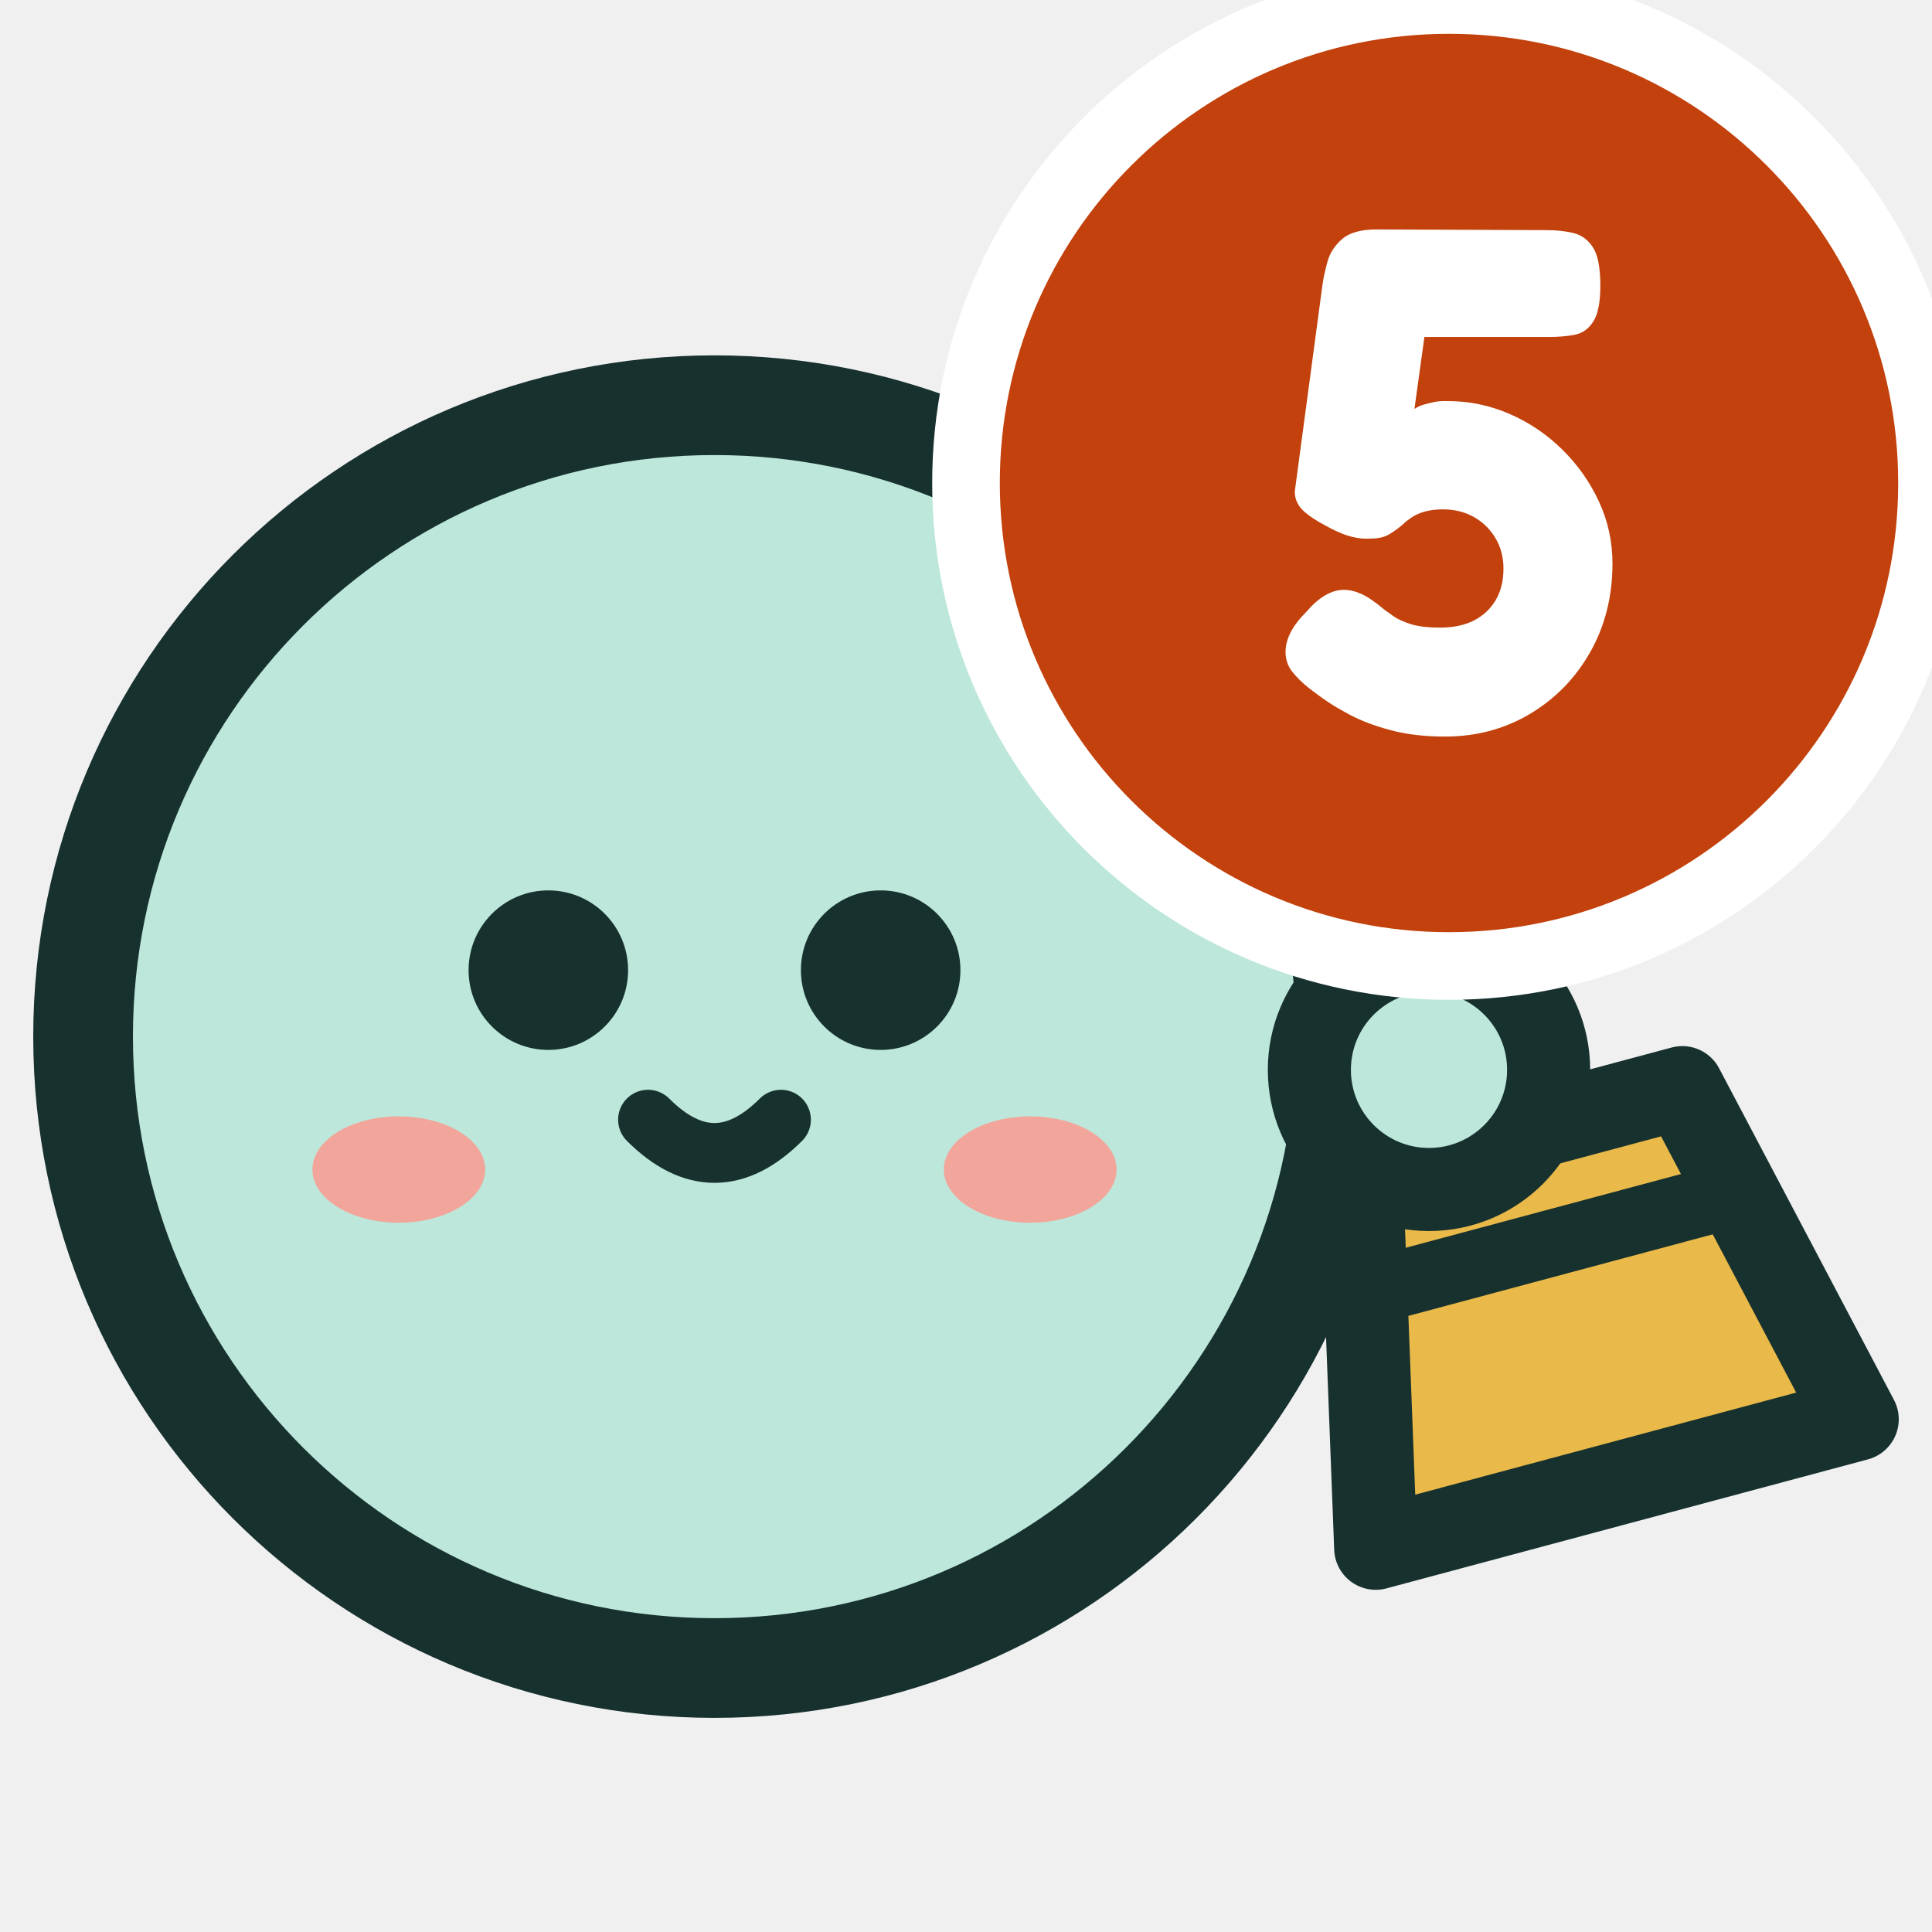
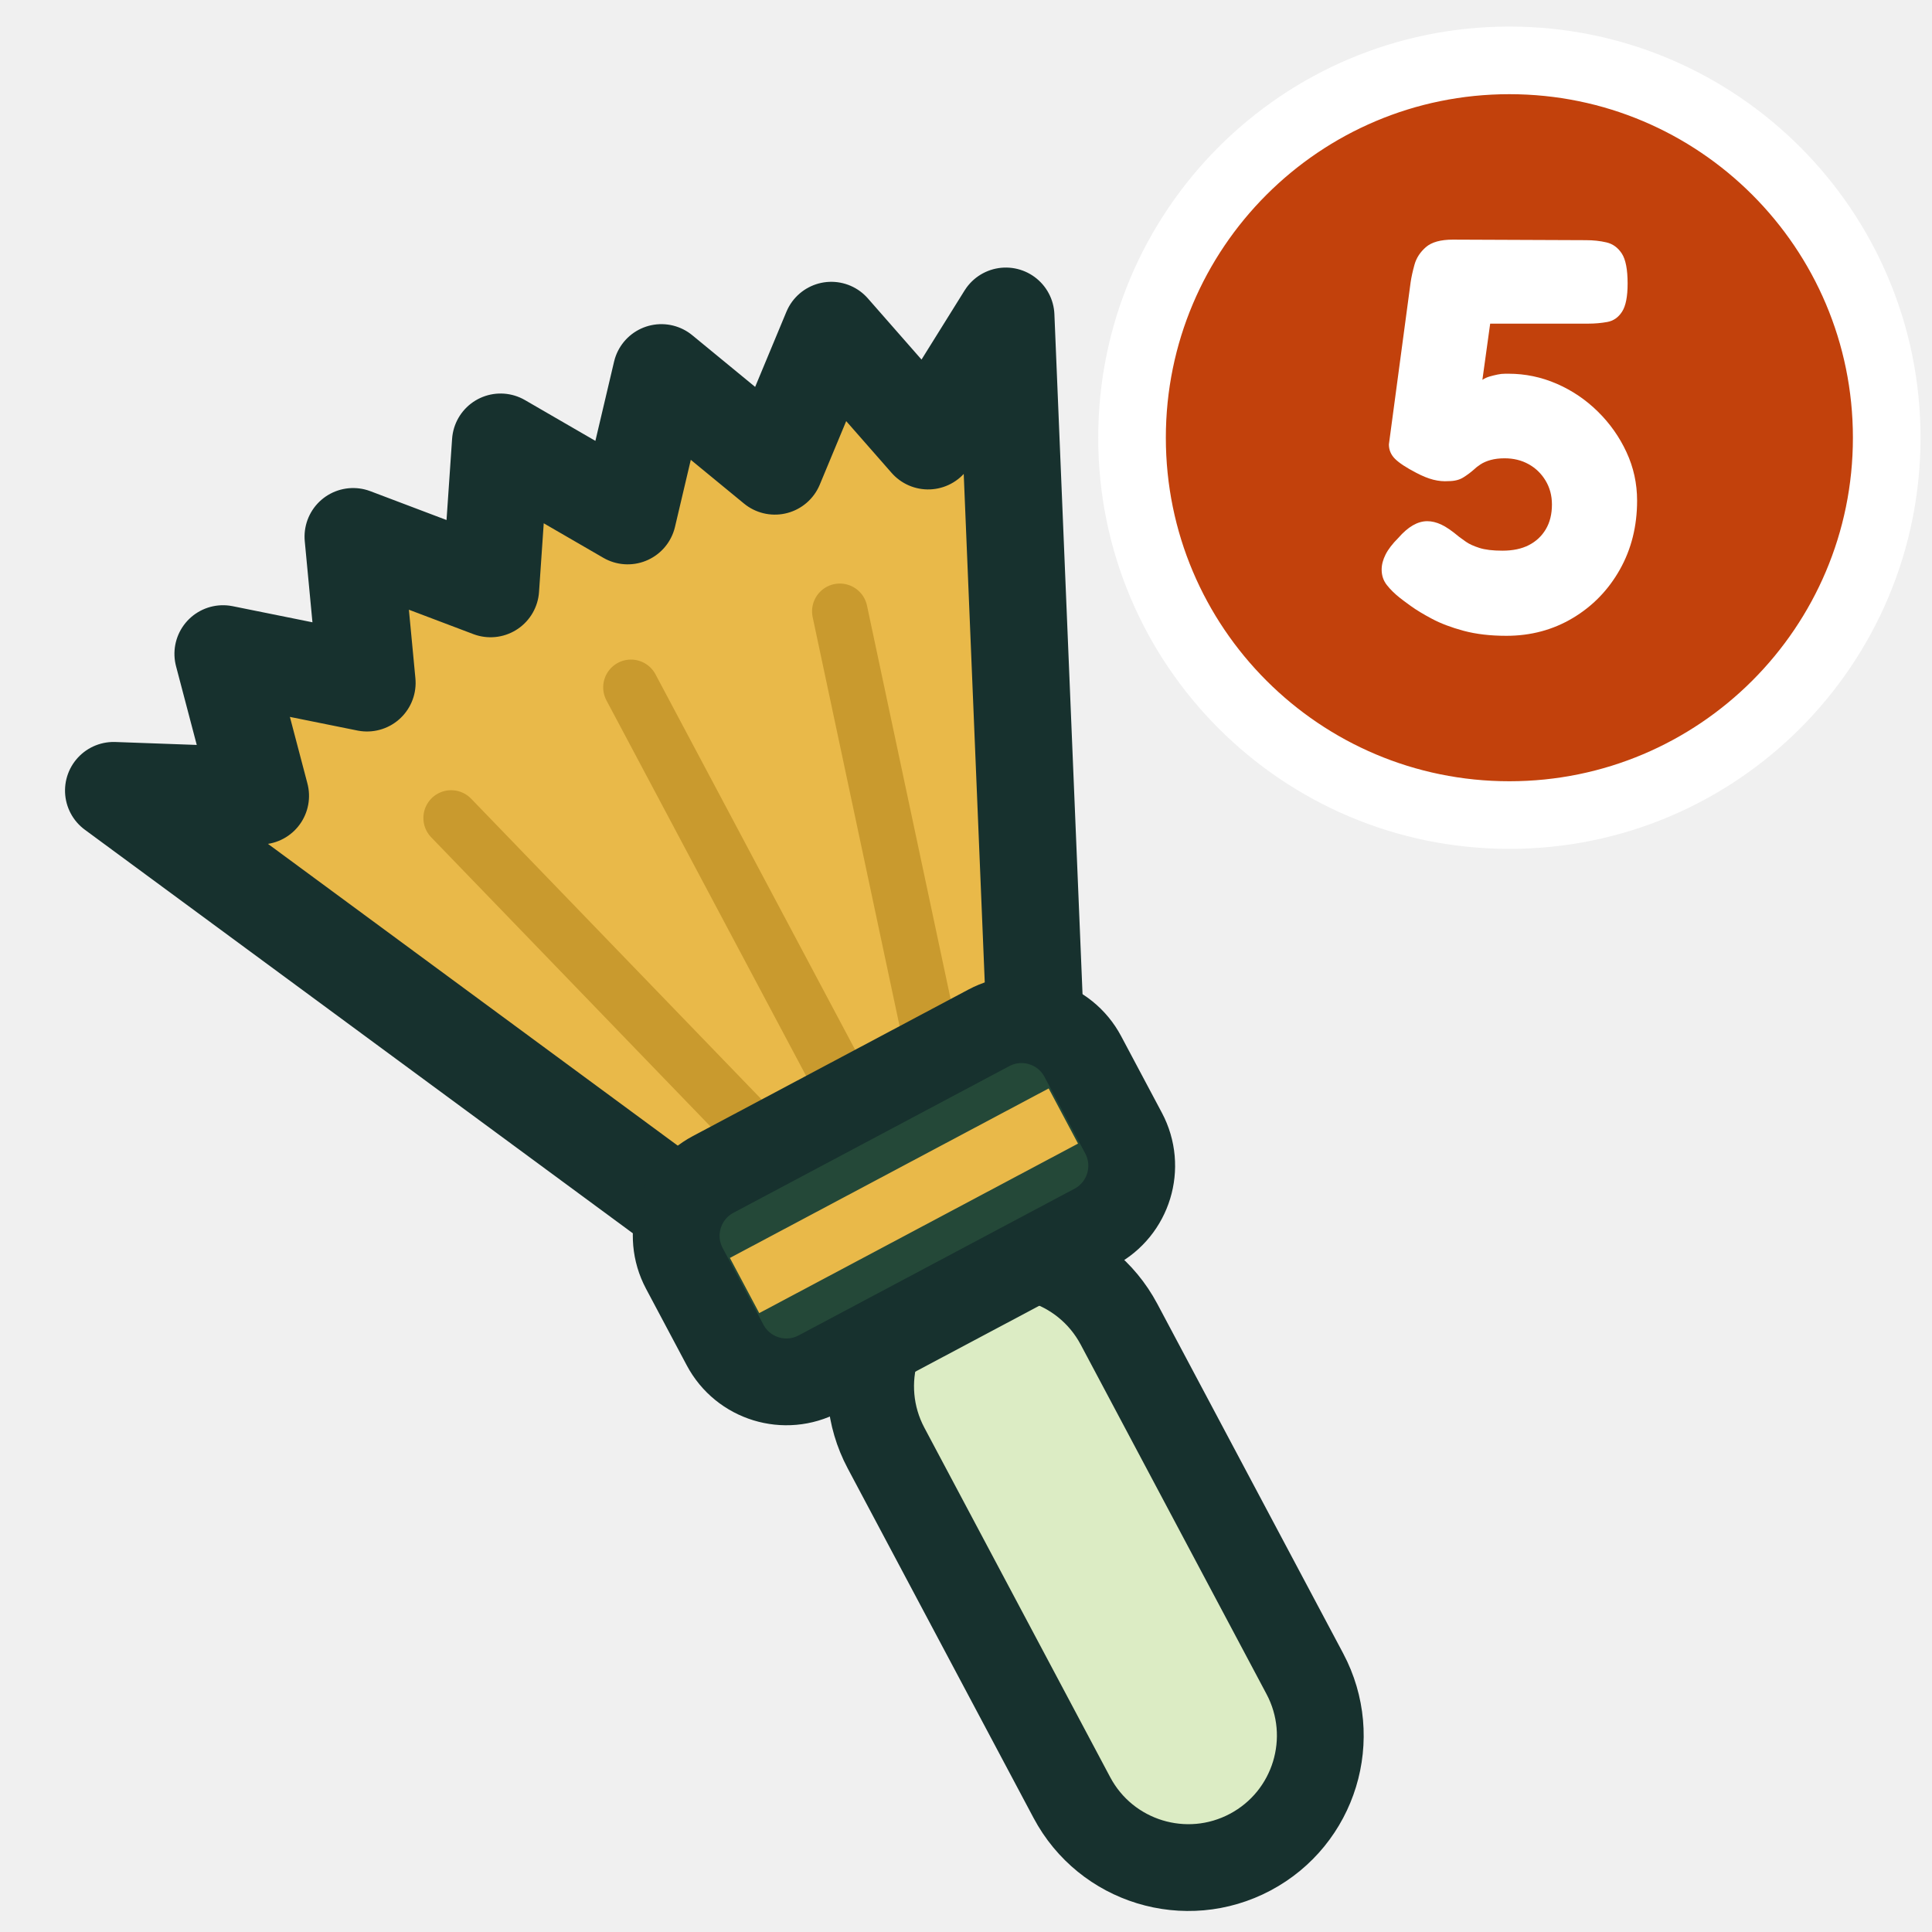
- <svg xmlns="http://www.w3.org/2000/svg" width="232.542" height="232.542" viewBox="5.5 6.807 58.136 58.136" role="img" aria-label="Sweepling">
+ <svg xmlns="http://www.w3.org/2000/svg" width="256" height="256" viewBox="0 0 64 64" role="img" aria-label="Sweepling">
  <g>
-     <g transform="translate(50 36) rotate(-15)">
-       <line x1="0" y1="-22" x2="0" y2="5" stroke="#B07A3B" stroke-width="3" stroke-linecap="round" />
-       <path d="M-5 5H5L7.5 16H-7.5Z" fill="#E9B949" stroke="#17312E" stroke-width="2.5" stroke-linejoin="round" />
-       <line x1="-5.5" y1="8.5" x2="5.5" y2="8.5" stroke="#17312E" stroke-width="2" />
+     <g transform="translate(29 38) rotate(-28) scale(1.15)">
+       <rect x="-3.8" y="4" width="7.6" height="19" rx="3.8" fill="#DCECC4" stroke="#17312E" stroke-width="2.5" />
+       <path d="M-5.5 -0.5L-14.554 -19.371L-10.892 -17.251L-9.922 -21.369L-6.653 -18.683L-5.028 -22.59L-2.237 -19.409L0 -23L2.237 -19.409L5.028 -22.59L6.653 -18.683L9.922 -21.369L10.892 -17.251L14.554 -19.371L5.5 -0.5Z" fill="#E9B949" stroke="#17312E" stroke-width="2.8" stroke-linejoin="round" />
+       <path d="M-2.205 0.31L-6.34 -14.109" stroke="#C99A2E" stroke-width="1.6" stroke-linecap="round" />
+       <path d="M0 0L0 -15" stroke="#C99A2E" stroke-width="1.6" stroke-linecap="round" />
+       <path d="M2.205 0.31L6.34 -14.109" stroke="#C99A2E" stroke-width="1.6" stroke-linecap="round" />
+       <rect x="-6.5" y="-1.5" width="13" height="6.5" rx="2" fill="#244838" stroke="#17312E" stroke-width="2.5" />
+       <path d="M-5.2 1.75H5.2" stroke="#E9B949" stroke-width="1.8" />
    </g>
-     <circle cx="27" cy="38" r="19" fill="#BDE7DA" stroke="#17312E" stroke-width="3" />
-     <circle cx="22" cy="36" r="2.4" fill="#17312E" />
-     <circle cx="32" cy="36" r="2.4" fill="#17312E" />
-     <path d="M25 40.5Q27 42.5 29 40.5" fill="none" stroke="#17312E" stroke-width="1.8" stroke-linecap="round" />
-     <ellipse cx="17.5" cy="42" rx="2.6" ry="1.6" fill="#F2A69B" />
-     <ellipse cx="36.5" cy="42" rx="2.6" ry="1.6" fill="#F2A69B" />
-     <circle cx="48.5" cy="39" r="3.6" fill="#BDE7DA" stroke="#17312E" stroke-width="2.5" />
  </g>
-   <circle cx="49.102" cy="21.341" r="14.534" fill="#C2410C" stroke="#FFFFFF" stroke-width="2.035" />
-   <path d="M48.984 28.971Q48.062 28.971 47.344 28.778Q46.626 28.585 46.122 28.318Q45.619 28.05 45.308 27.825Q44.997 27.599 44.89 27.514Q44.59 27.278 44.386 27.021Q44.183 26.764 44.183 26.421Q44.183 26.142 44.333 25.842Q44.483 25.542 44.826 25.199Q45.104 24.877 45.383 24.717Q45.662 24.556 45.94 24.556Q46.197 24.556 46.476 24.685Q46.755 24.813 47.162 25.156Q47.248 25.22 47.43 25.349Q47.612 25.478 47.944 25.585Q48.276 25.692 48.834 25.692Q49.434 25.692 49.852 25.478Q50.27 25.263 50.506 24.867Q50.741 24.47 50.741 23.913Q50.741 23.399 50.495 22.991Q50.248 22.584 49.841 22.359Q49.434 22.134 48.919 22.134Q48.619 22.134 48.384 22.198Q48.148 22.263 47.987 22.37Q47.826 22.477 47.741 22.563Q47.548 22.734 47.323 22.873Q47.098 23.013 46.755 23.013Q46.476 23.034 46.176 22.959Q45.876 22.884 45.512 22.691Q44.933 22.391 44.697 22.155Q44.461 21.92 44.461 21.598L45.297 15.361Q45.34 15.061 45.447 14.675Q45.554 14.289 45.887 14Q46.219 13.711 46.926 13.711L52.049 13.732Q52.477 13.732 52.842 13.818Q53.206 13.904 53.431 14.246Q53.656 14.589 53.656 15.404Q53.656 16.154 53.442 16.486Q53.228 16.818 52.874 16.883Q52.52 16.947 52.134 16.947H48.362L48.062 19.112Q48.191 19.026 48.341 18.983Q48.491 18.94 48.641 18.908Q48.791 18.876 48.941 18.876H49.07Q50.034 18.876 50.924 19.262Q51.813 19.648 52.51 20.334Q53.206 21.019 53.613 21.898Q54.021 22.777 54.021 23.763Q54.021 25.242 53.356 26.421Q52.692 27.599 51.545 28.285Q50.398 28.971 48.984 28.971Z" fill="#FFFFFF" />
+   <circle cx="50" cy="14.5" r="12.5" fill="#C2410C" stroke="#FFFFFF" stroke-width="2.24" />
+   <path d="M49.899 21.062Q49.106 21.062 48.488 20.897Q47.871 20.731 47.438 20.5Q47.004 20.27 46.737 20.076Q46.47 19.883 46.378 19.809Q46.12 19.606 45.945 19.385Q45.769 19.164 45.769 18.869Q45.769 18.629 45.898 18.371Q46.027 18.113 46.322 17.818Q46.562 17.542 46.802 17.403Q47.041 17.265 47.281 17.265Q47.502 17.265 47.742 17.376Q47.981 17.486 48.332 17.781Q48.405 17.837 48.562 17.947Q48.719 18.058 49.005 18.15Q49.29 18.242 49.77 18.242Q50.286 18.242 50.645 18.058Q51.005 17.873 51.207 17.532Q51.41 17.191 51.41 16.712Q51.41 16.27 51.198 15.919Q50.986 15.569 50.636 15.376Q50.286 15.182 49.843 15.182Q49.585 15.182 49.382 15.237Q49.18 15.293 49.041 15.385Q48.903 15.477 48.829 15.551Q48.664 15.698 48.47 15.818Q48.276 15.938 47.981 15.938Q47.742 15.956 47.484 15.892Q47.226 15.827 46.912 15.661Q46.415 15.403 46.212 15.2Q46.009 14.998 46.009 14.721L46.728 9.357Q46.765 9.099 46.857 8.767Q46.949 8.435 47.235 8.186Q47.521 7.938 48.129 7.938L52.535 7.956Q52.903 7.956 53.217 8.03Q53.53 8.103 53.724 8.398Q53.917 8.693 53.917 9.394Q53.917 10.039 53.733 10.325Q53.549 10.61 53.244 10.666Q52.94 10.721 52.608 10.721H49.364L49.106 12.583Q49.217 12.509 49.346 12.472Q49.475 12.435 49.604 12.408Q49.733 12.38 49.862 12.38H49.972Q50.802 12.38 51.567 12.712Q52.332 13.044 52.931 13.634Q53.53 14.223 53.88 14.979Q54.231 15.735 54.231 16.583Q54.231 17.855 53.659 18.869Q53.088 19.883 52.101 20.473Q51.115 21.062 49.899 21.062Z" fill="#FFFFFF" />
</svg>
